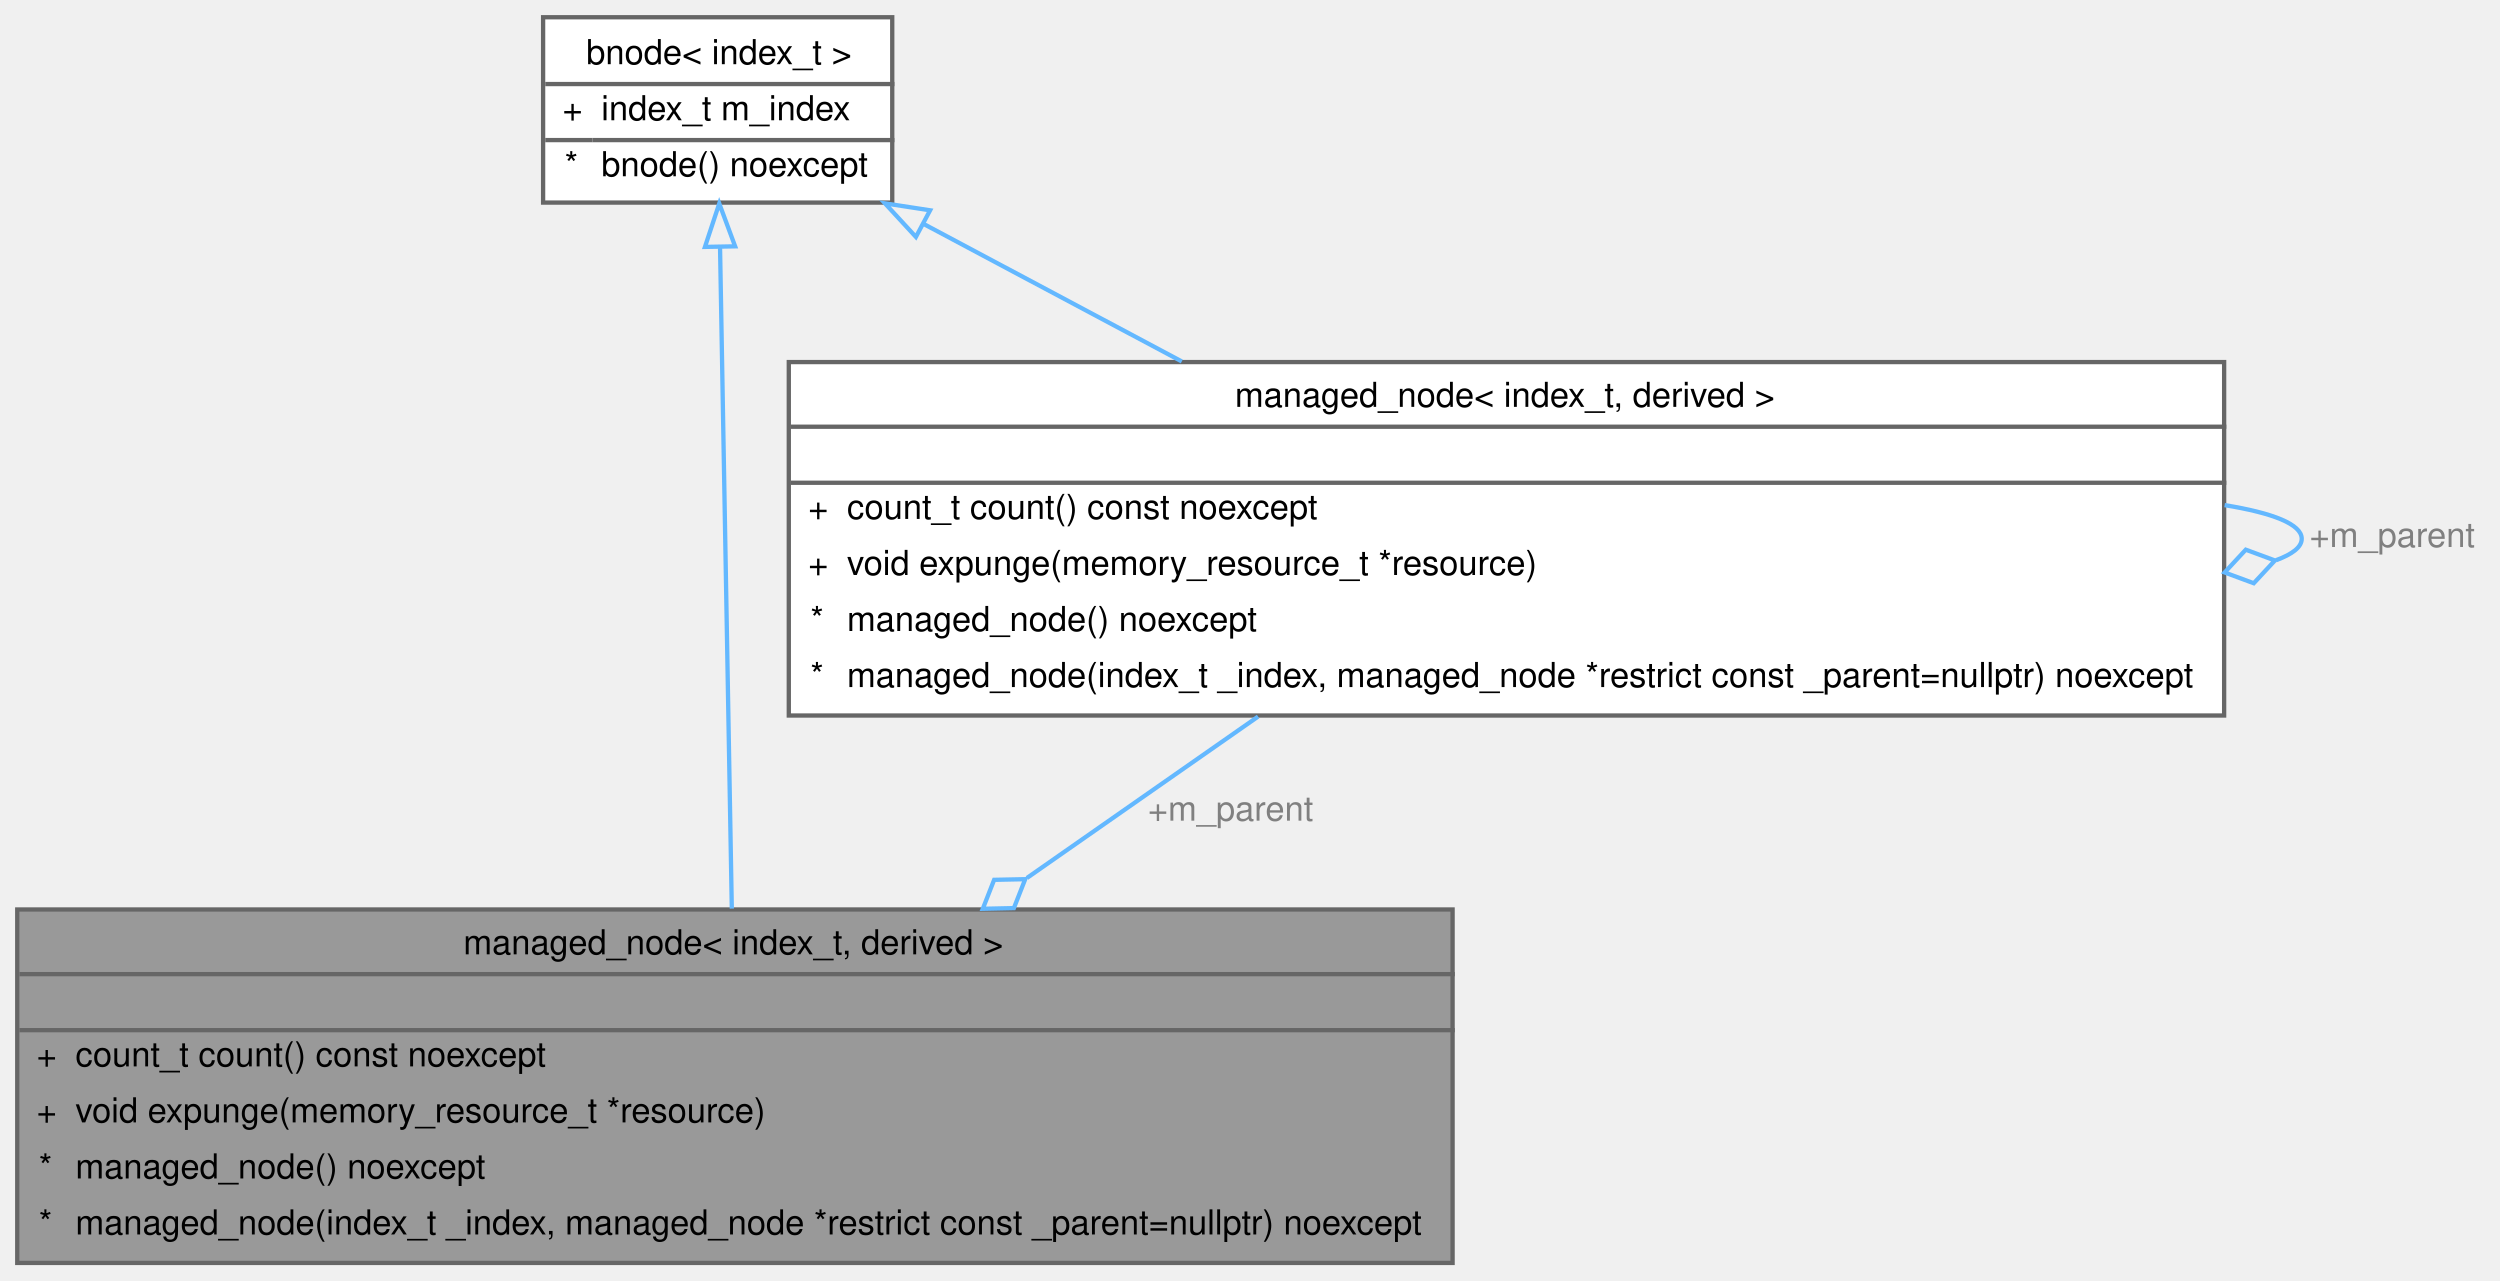
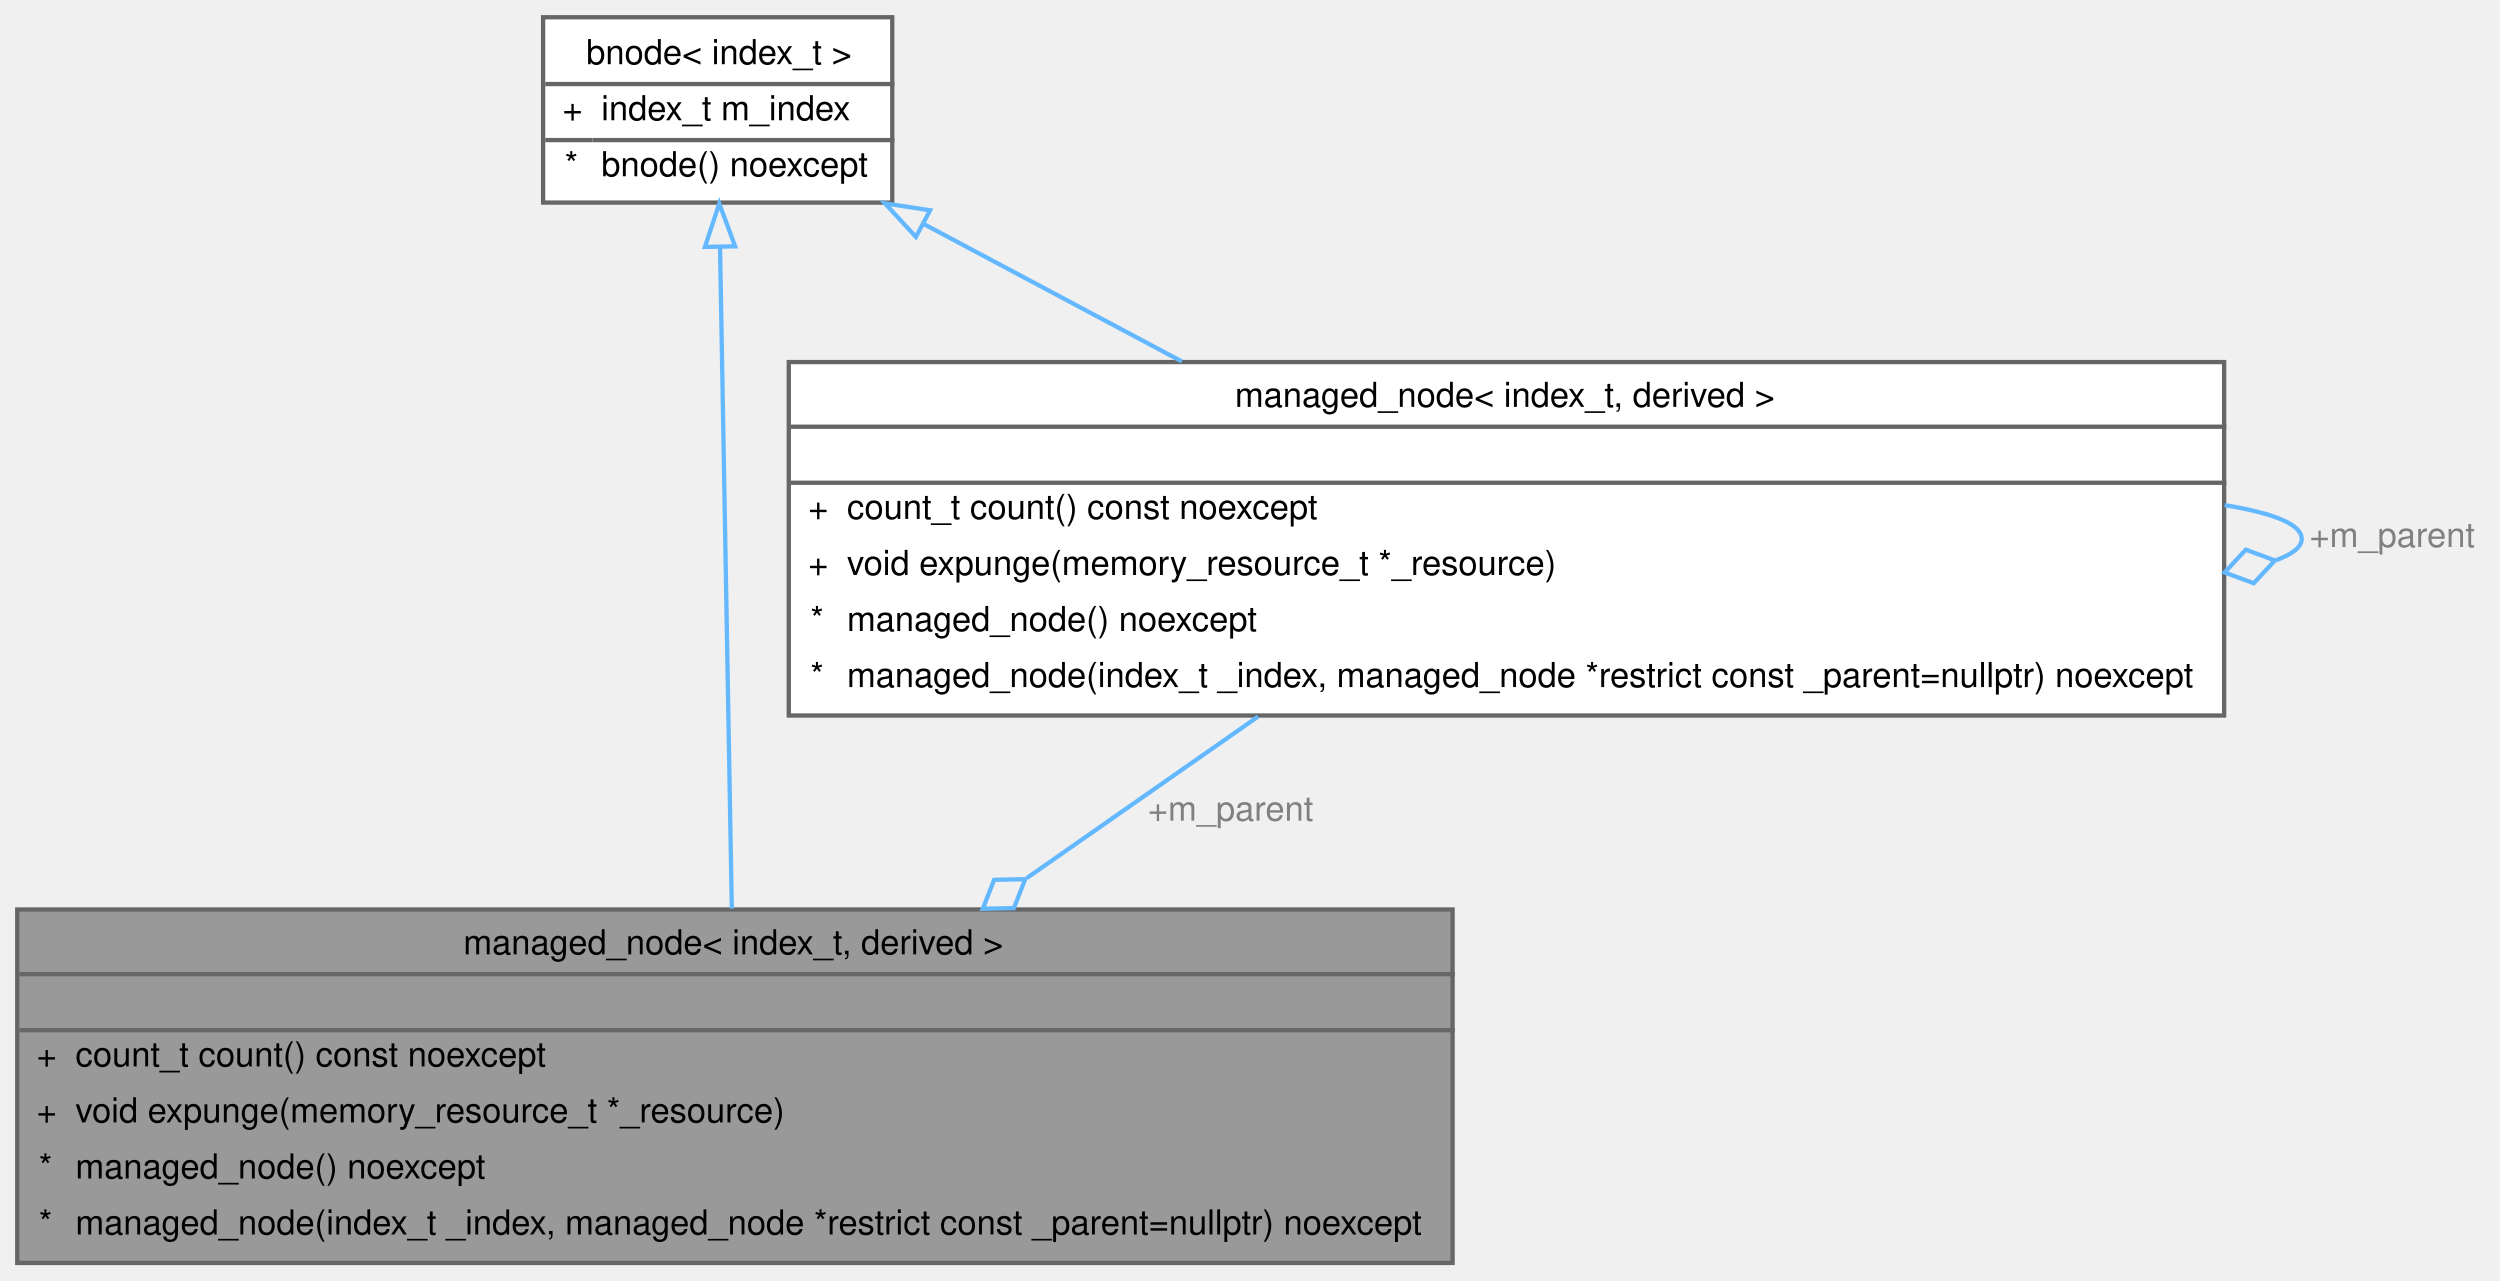
<svg xmlns="http://www.w3.org/2000/svg" xmlns:xlink="http://www.w3.org/1999/xlink" width="580pt" height="297pt" viewBox="0.00 0.00 580.00 297.00">
  <g id="graph0" class="graph" transform="scale(1 1) rotate(0) translate(4 293)">
    <g id="Node000001" class="node">
      <g id="a_Node000001">
        <a xlink:title="A hierarchical node in a pathfinding context, with a clean-up mechanism.">
          <polygon fill="#999999" stroke="transparent" points="333,-82 0,-82 0,0 333,0 333,-82" />
          <text text-anchor="start" x="103.5" y="-71.6" font-family="Helvetica,sans-Serif" font-size="8.00">managed_node&lt; index_t, derived &gt;</text>
          <text text-anchor="start" x="165.5" y="-58.6" font-family="Helvetica,sans-Serif" font-size="8.00"> </text>
          <text text-anchor="start" x="4.5" y="-45.6" font-family="Helvetica,sans-Serif" font-size="8.00">+</text>
          <text text-anchor="start" x="13.5" y="-45.6" font-family="Helvetica,sans-Serif" font-size="8.00">count_t count() const noexcept</text>
          <text text-anchor="start" x="4.5" y="-32.6" font-family="Helvetica,sans-Serif" font-size="8.00">+</text>
-           <text text-anchor="start" x="13.5" y="-32.6" font-family="Helvetica,sans-Serif" font-size="8.00">void expunge(memory_resource_t *resource)</text>
+           <text text-anchor="start" x="13.5" y="-32.6" font-family="Helvetica,sans-Serif" font-size="8.00">void expunge(memory_resource_t *_resource)</text>
          <text text-anchor="start" x="5" y="-19.6" font-family="Helvetica,sans-Serif" font-size="8.00">*</text>
          <text text-anchor="start" x="13.5" y="-19.6" font-family="Helvetica,sans-Serif" font-size="8.00">managed_node() noexcept</text>
          <text text-anchor="start" x="5" y="-6.6" font-family="Helvetica,sans-Serif" font-size="8.00">*</text>
          <text text-anchor="start" x="13.5" y="-6.6" font-family="Helvetica,sans-Serif" font-size="8.00">managed_node(index_t _index, managed_node *restrict const _parent=nullptr) noexcept</text>
          <polygon fill="#666666" stroke="#666666" points="0.5,-67 0.5,-67 333.5,-67 333.5,-67 0.5,-67" />
          <polygon fill="#666666" stroke="#666666" points="0.5,-54 0.5,-54 333.5,-54 333.5,-54 0.5,-54" />
          <polygon fill="none" stroke="#666666" points="0,0 0,-82 333,-82 333,0 0,0" />
        </a>
      </g>
    </g>
    <g id="Node000002" class="node">
      <g id="a_Node000002">
        <a xlink:href="../../da/d98/structchdr_1_1solvers_1_1bnode.html" target="_top" xlink:title="Base class for pathfinding nodes.">
          <polygon fill="white" stroke="transparent" points="203,-289 122,-289 122,-246 203,-246 203,-289" />
          <text text-anchor="start" x="132" y="-278.1" font-family="Helvetica,sans-Serif" font-size="8.00">bnode&lt; index_t &gt;</text>
          <text text-anchor="start" x="126.5" y="-265.1" font-family="Helvetica,sans-Serif" font-size="8.00">+</text>
          <text text-anchor="start" x="135.5" y="-265.1" font-family="Helvetica,sans-Serif" font-size="8.00">index_t m_index</text>
          <text text-anchor="start" x="127" y="-252.1" font-family="Helvetica,sans-Serif" font-size="8.00">*</text>
          <text text-anchor="start" x="135.5" y="-252.1" font-family="Helvetica,sans-Serif" font-size="8.00">bnode() noexcept</text>
          <polygon fill="#666666" stroke="#666666" points="122.5,-273.5 122.5,-273.5 203.5,-273.5 203.5,-273.5 122.5,-273.5" />
          <polygon fill="#666666" stroke="#666666" points="122.5,-260.5 122.5,-260.5 133.5,-260.5 133.5,-260.5 122.5,-260.5" />
          <polygon fill="#666666" stroke="#666666" points="133.5,-260.5 133.5,-260.5 203.5,-260.5 203.5,-260.5 133.5,-260.5" />
          <polygon fill="none" stroke="#666666" points="122,-246 122,-289 203,-289 203,-246 122,-246" />
        </a>
      </g>
    </g>
    <g id="edge1_Node000001_Node000002" class="edge">
      <g id="a_edge1_Node000001_Node000002">
        <a xlink:title=" ">
          <path fill="none" stroke="#63b8ff" d="M163.05,-235.6C163.76,-195.7 165,-126.17 165.78,-82.2" />
          <polygon fill="none" stroke="#63b8ff" points="159.55,-235.72 162.87,-245.78 166.55,-235.85 159.55,-235.72" />
        </a>
      </g>
    </g>
    <g id="Node000003" class="node">
      <g id="a_Node000003">
        <a xlink:href="../../df/d64/structchdr_1_1solvers_1_1managed__node.html" target="_top" xlink:title="A hierarchical node in a pathfinding context, with a clean-up mechanism.">
          <polygon fill="white" stroke="transparent" points="512,-209 179,-209 179,-127 512,-127 512,-209" />
          <text text-anchor="start" x="282.5" y="-198.6" font-family="Helvetica,sans-Serif" font-size="8.00">managed_node&lt; index_t, derived &gt;</text>
          <text text-anchor="start" x="344.5" y="-185.6" font-family="Helvetica,sans-Serif" font-size="8.00"> </text>
          <text text-anchor="start" x="183.5" y="-172.6" font-family="Helvetica,sans-Serif" font-size="8.00">+</text>
          <text text-anchor="start" x="192.5" y="-172.6" font-family="Helvetica,sans-Serif" font-size="8.00">count_t count() const noexcept</text>
          <text text-anchor="start" x="183.5" y="-159.6" font-family="Helvetica,sans-Serif" font-size="8.00">+</text>
-           <text text-anchor="start" x="192.5" y="-159.6" font-family="Helvetica,sans-Serif" font-size="8.00">void expunge(memory_resource_t *resource)</text>
+           <text text-anchor="start" x="192.5" y="-159.6" font-family="Helvetica,sans-Serif" font-size="8.00">void expunge(memory_resource_t *_resource)</text>
          <text text-anchor="start" x="184" y="-146.6" font-family="Helvetica,sans-Serif" font-size="8.00">*</text>
          <text text-anchor="start" x="192.5" y="-146.6" font-family="Helvetica,sans-Serif" font-size="8.00">managed_node() noexcept</text>
          <text text-anchor="start" x="184" y="-133.6" font-family="Helvetica,sans-Serif" font-size="8.00">*</text>
          <text text-anchor="start" x="192.5" y="-133.6" font-family="Helvetica,sans-Serif" font-size="8.00">managed_node(index_t _index, managed_node *restrict const _parent=nullptr) noexcept</text>
          <polygon fill="#666666" stroke="#666666" points="179.5,-194 179.5,-194 512.5,-194 512.5,-194 179.5,-194" />
          <polygon fill="#666666" stroke="#666666" points="179.5,-181 179.5,-181 512.5,-181 512.5,-181 179.5,-181" />
          <polygon fill="none" stroke="#666666" points="179,-127 179,-209 512,-209 512,-127 179,-127" />
        </a>
      </g>
    </g>
    <g id="edge3_Node000003_Node000002" class="edge">
      <g id="a_edge3_Node000003_Node000002">
        <a xlink:title=" ">
          <path fill="none" stroke="#63b8ff" d="M210.3,-241.03C228.59,-231.29 249.92,-219.92 270.17,-209.14" />
          <polygon fill="none" stroke="#63b8ff" points="208.49,-238.03 201.31,-245.82 211.78,-244.21 208.49,-238.03" />
        </a>
      </g>
    </g>
    <g id="edge2_Node000001_Node000003" class="edge">
      <g id="a_edge2_Node000001_Node000003">
        <a xlink:title=" ">
          <path fill="none" stroke="#63b8ff" d="M287.88,-126.76C270.79,-114.83 251.92,-101.65 234.25,-89.31" />
          <polygon fill="none" stroke="#63b8ff" points="233.85,-89.03 226.64,-88.88 224.01,-82.16 231.22,-82.32 233.85,-89.03" />
        </a>
      </g>
      <text text-anchor="middle" x="281.5" y="-102.6" font-family="Helvetica,sans-Serif" font-size="8.00" fill="grey"> +m_parent</text>
    </g>
    <g id="edge4_Node000003_Node000003" class="edge">
      <g id="a_edge4_Node000003_Node000003">
        <a xlink:title=" ">
          <path fill="none" stroke="#63b8ff" d="M512.11,-175.81C523.24,-174 530,-171.4 530,-168 530,-166.09 527.86,-164.43 524.01,-163.02" />
          <polygon fill="none" stroke="#63b8ff" points="523.78,-162.97 517.02,-165.47 512.11,-160.19 518.87,-157.69 523.78,-162.97" />
        </a>
      </g>
      <text text-anchor="middle" x="551" y="-166.1" font-family="Helvetica,sans-Serif" font-size="8.00" fill="grey"> +m_parent</text>
    </g>
  </g>
</svg>
